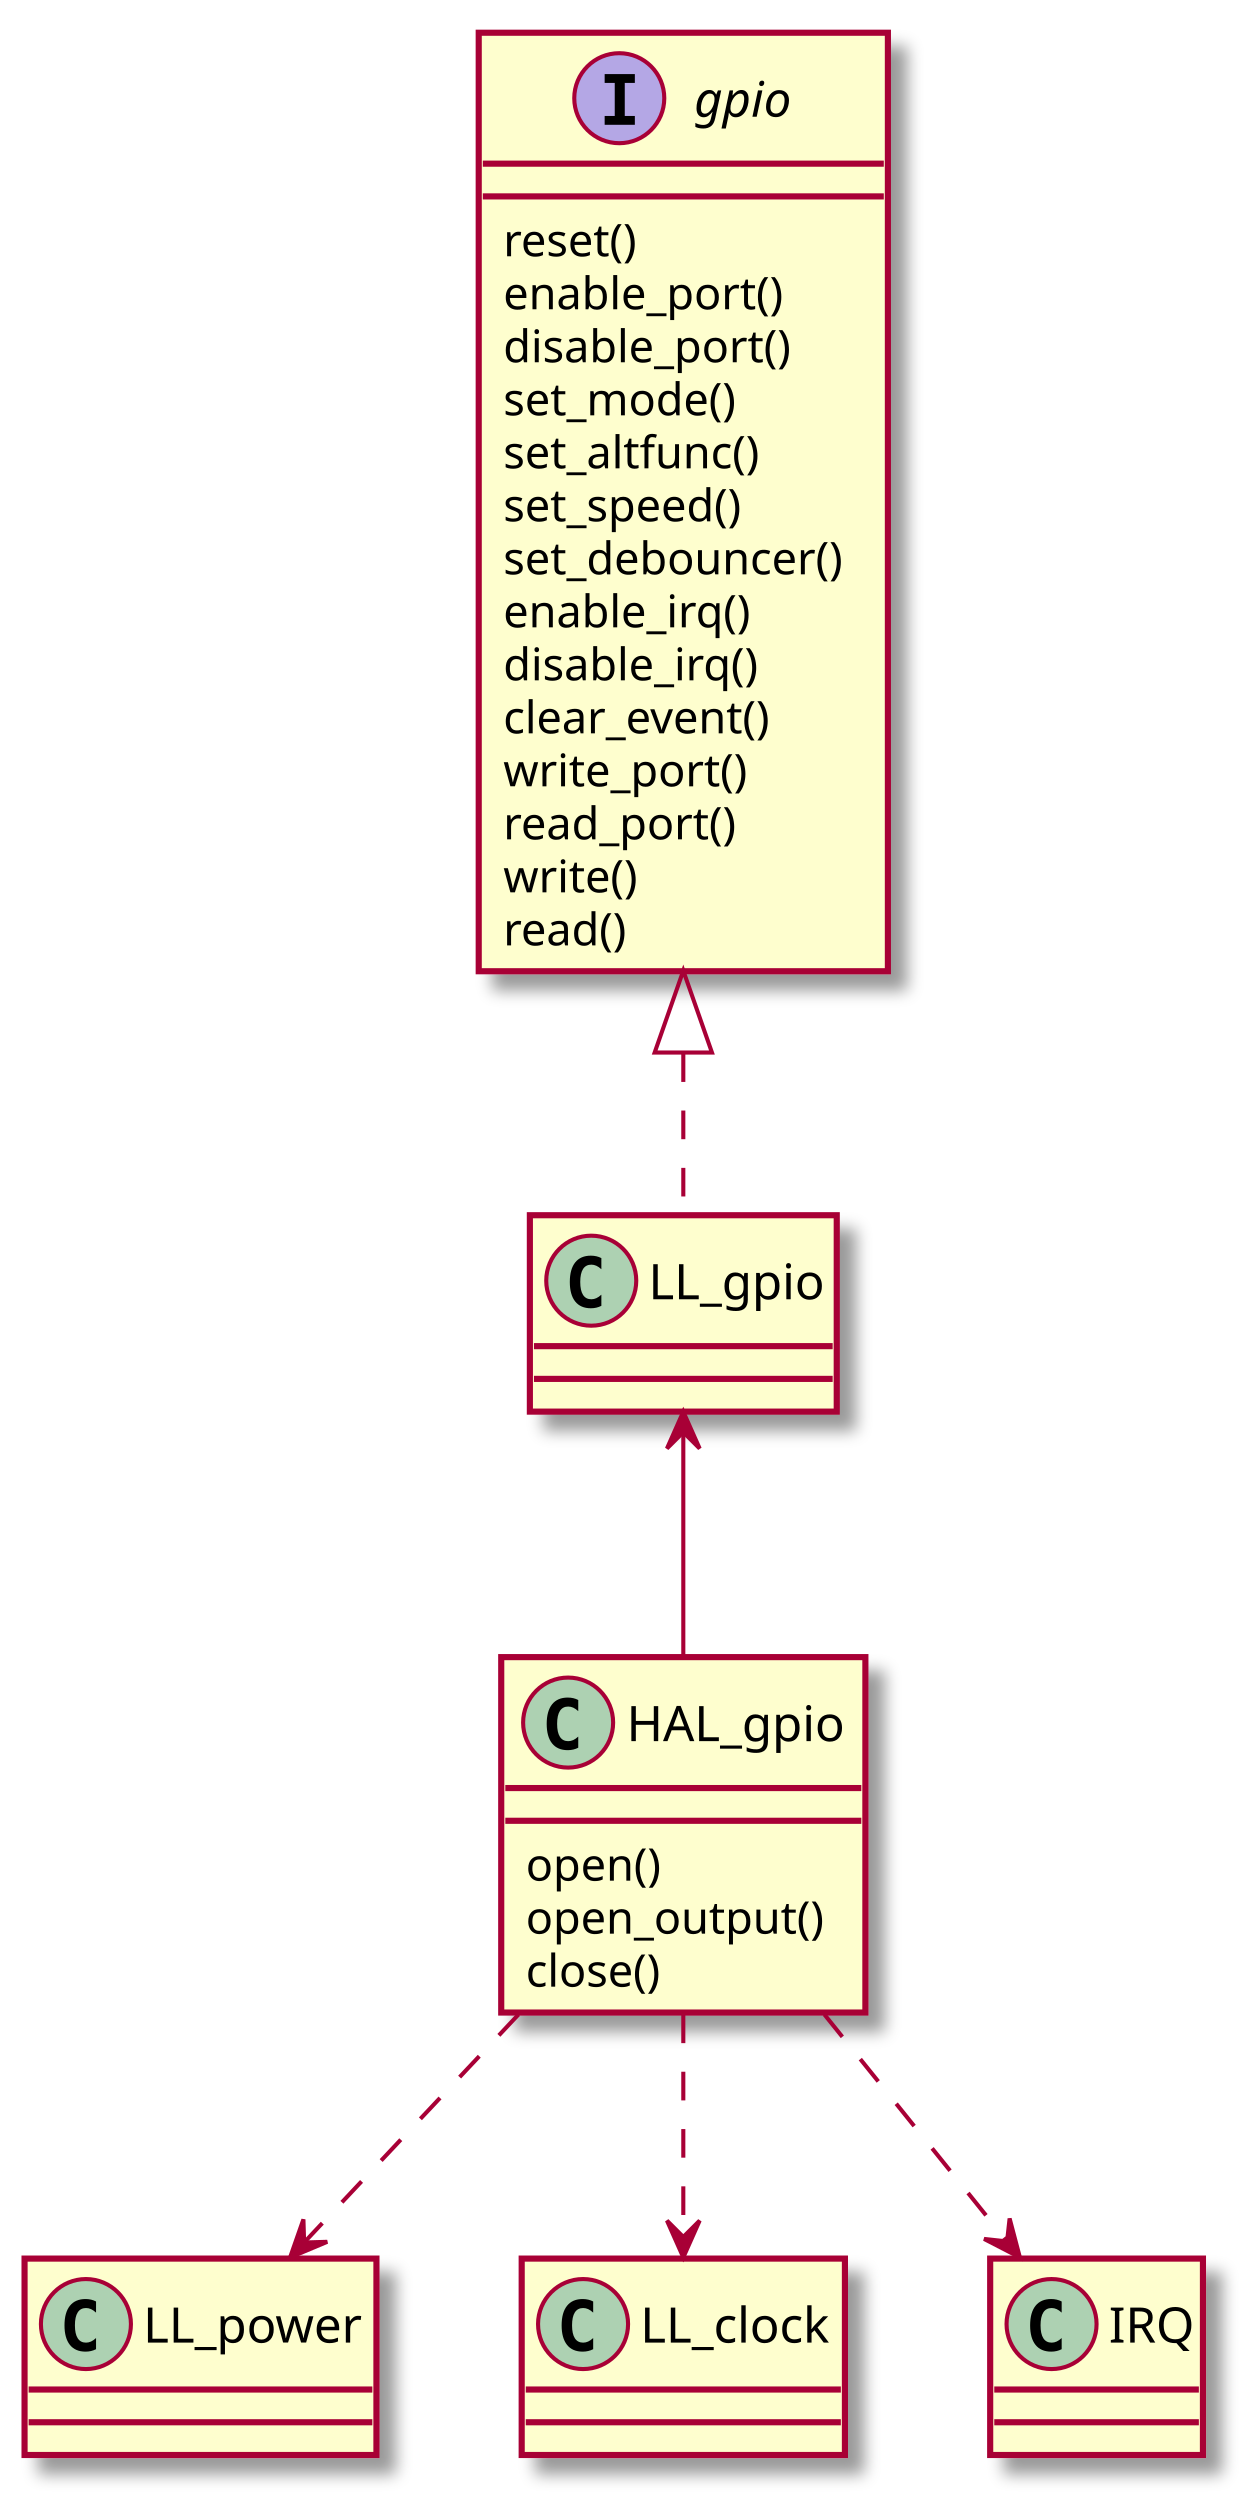
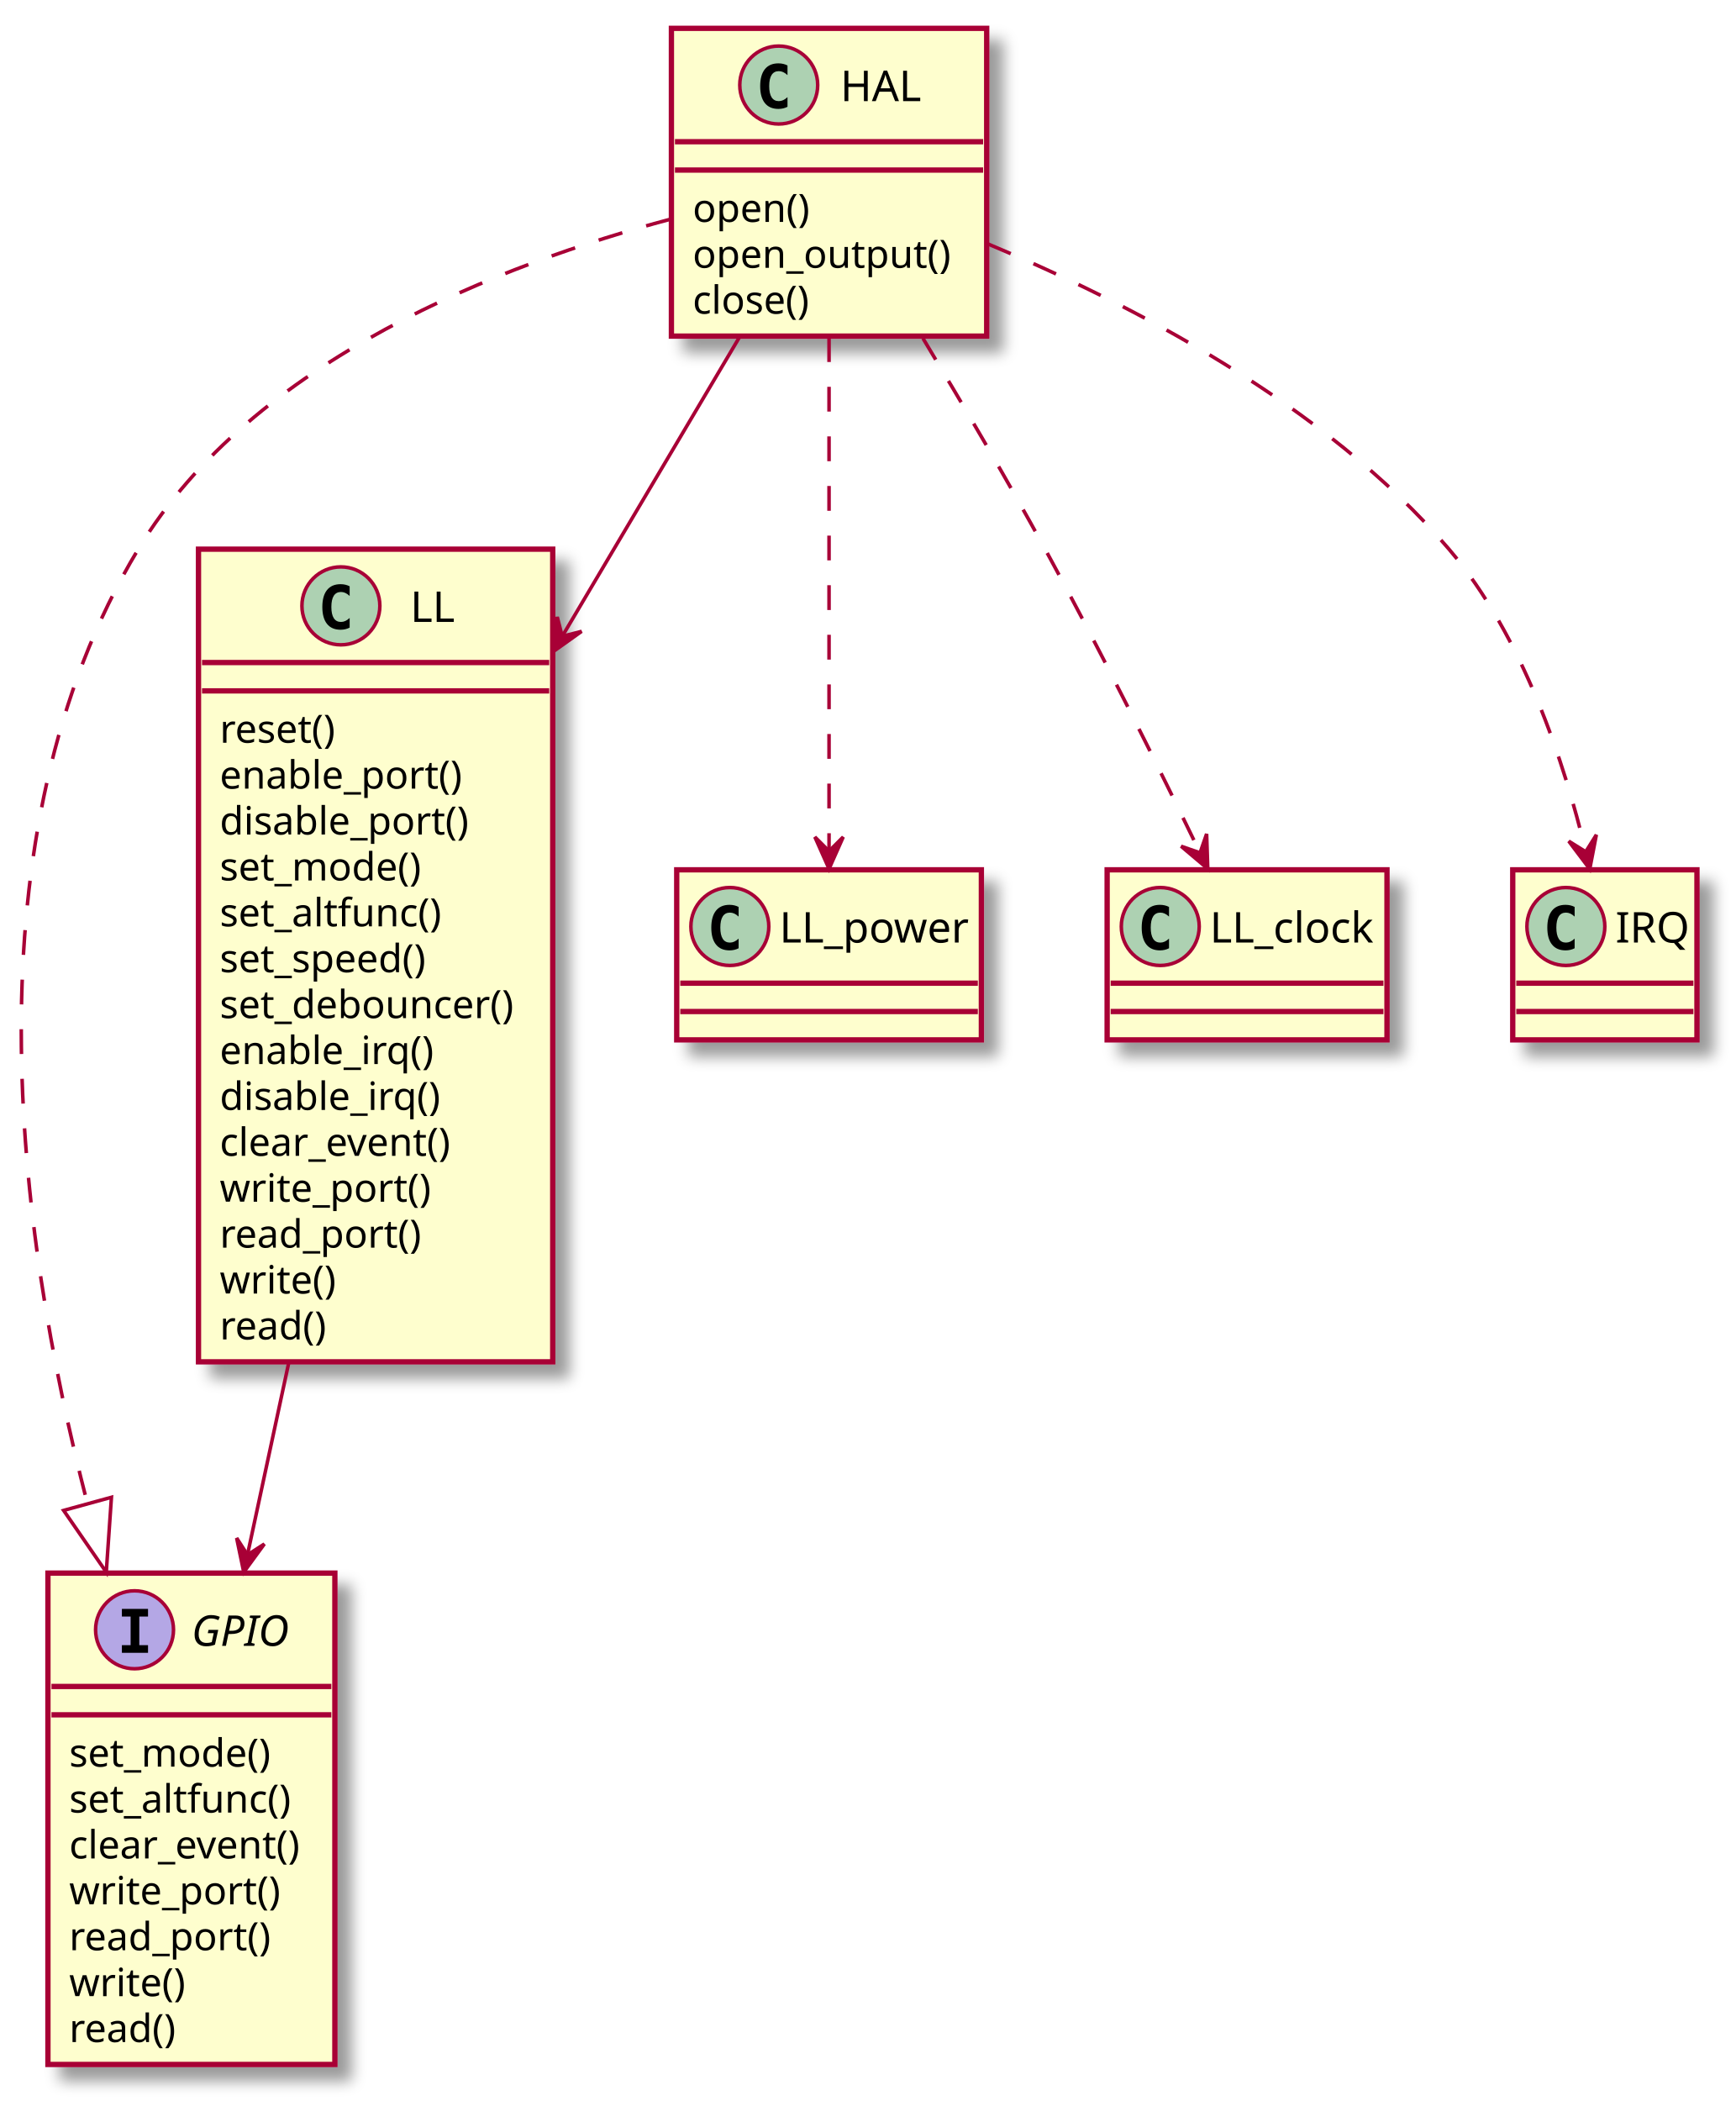
- <svg xmlns="http://www.w3.org/2000/svg" contentScriptType="application/ecmascript" contentStyleType="text/css" height="611px" preserveAspectRatio="none" style="width:305px;height:611px;" version="1.1" viewBox="0 0 305 611" width="305px" zoomAndPan="magnify">
+ <svg xmlns="http://www.w3.org/2000/svg" contentScriptType="application/ecmascript" contentStyleType="text/css" height="593px" preserveAspectRatio="none" style="width:490px;height:593px;" version="1.1" viewBox="0 0 490 593" width="490px" zoomAndPan="magnify">
  <defs>
-     <filter height="300%" id="fm2ohuc4pxy4c" width="300%" x="-1" y="-1">
+     <filter height="300%" id="f18tn0uzt6a8j" width="300%" x="-1" y="-1">
      <feGaussianBlur result="blurOut" stdDeviation="2.0" />
      <feColorMatrix in="blurOut" result="blurOut2" type="matrix" values="0 0 0 0 0 0 0 0 0 0 0 0 0 0 0 0 0 0 .4 0" />
      <feOffset dx="4.0" dy="4.0" in="blurOut2" result="blurOut3" />
      <feBlend in="SourceGraphic" in2="blurOut3" mode="normal" />
    </filter>
  </defs>
  <g>
-     <rect fill="#FEFECE" filter="url(#fm2ohuc4pxy4c)" height="229.371" id="gpio" style="stroke: #A80036; stroke-width: 1.5;" width="100" x="117" y="8" />
-     <ellipse cx="151.35" cy="24" fill="#B4A7E5" rx="11" ry="11" style="stroke: #A80036; stroke-width: 1.0;" />
-     <path d="M147.778,20.265 L147.778,18.107 L155.157,18.107 L155.157,20.265 L152.692,20.265 L152.692,28.342 L155.157,28.342 L155.157,30.5 L147.778,30.5 L147.778,28.342 L150.243,28.342 L150.243,20.265 Z " />
-     <text fill="#000000" font-family="sans-serif" font-size="12" font-style="italic" lengthAdjust="spacingAndGlyphs" textLength="25" x="169.65" y="28.535">gpio</text>
-     <line style="stroke: #A80036; stroke-width: 1.5;" x1="118" x2="216" y1="40" y2="40" />
-     <line style="stroke: #A80036; stroke-width: 1.5;" x1="118" x2="216" y1="48" y2="48" />
-     <text fill="#000000" font-family="sans-serif" font-size="11" lengthAdjust="spacingAndGlyphs" textLength="35" x="123" y="62.635">reset()</text>
-     <text fill="#000000" font-family="sans-serif" font-size="11" lengthAdjust="spacingAndGlyphs" textLength="72" x="123" y="75.59">enable_port()</text>
-     <text fill="#000000" font-family="sans-serif" font-size="11" lengthAdjust="spacingAndGlyphs" textLength="75" x="123" y="88.545">disable_port()</text>
-     <text fill="#000000" font-family="sans-serif" font-size="11" lengthAdjust="spacingAndGlyphs" textLength="60" x="123" y="101.5">set_mode()</text>
-     <text fill="#000000" font-family="sans-serif" font-size="11" lengthAdjust="spacingAndGlyphs" textLength="67" x="123" y="114.455">set_altfunc()</text>
-     <text fill="#000000" font-family="sans-serif" font-size="11" lengthAdjust="spacingAndGlyphs" textLength="62" x="123" y="127.41">set_speed()</text>
-     <text fill="#000000" font-family="sans-serif" font-size="11" lengthAdjust="spacingAndGlyphs" textLength="88" x="123" y="140.365">set_debouncer()</text>
-     <text fill="#000000" font-family="sans-serif" font-size="11" lengthAdjust="spacingAndGlyphs" textLength="64" x="123" y="153.32">enable_irq()</text>
-     <text fill="#000000" font-family="sans-serif" font-size="11" lengthAdjust="spacingAndGlyphs" textLength="67" x="123" y="166.275">disable_irq()</text>
-     <text fill="#000000" font-family="sans-serif" font-size="11" lengthAdjust="spacingAndGlyphs" textLength="69" x="123" y="179.231">clear_event()</text>
-     <text fill="#000000" font-family="sans-serif" font-size="11" lengthAdjust="spacingAndGlyphs" textLength="63" x="123" y="192.185">write_port()</text>
-     <text fill="#000000" font-family="sans-serif" font-size="11" lengthAdjust="spacingAndGlyphs" textLength="61" x="123" y="205.141">read_port()</text>
-     <text fill="#000000" font-family="sans-serif" font-size="11" lengthAdjust="spacingAndGlyphs" textLength="34" x="123" y="218.096">write()</text>
-     <text fill="#000000" font-family="sans-serif" font-size="11" lengthAdjust="spacingAndGlyphs" textLength="32" x="123" y="231.051">read()</text>
-     <rect fill="#FEFECE" filter="url(#fm2ohuc4pxy4c)" height="48" id="LL_gpio" style="stroke: #A80036; stroke-width: 1.5;" width="75" x="129.5" y="297" />
-     <ellipse cx="144.5" cy="313" fill="#ADD1B2" rx="11" ry="11" style="stroke: #A80036; stroke-width: 1.0;" />
-     <path d="M146.973,319.143 Q146.392,319.442 145.753,319.591 Q145.114,319.741 144.408,319.741 Q141.901,319.741 140.582,318.089 Q139.262,316.437 139.262,313.316 Q139.262,310.187 140.582,308.535 Q141.901,306.883 144.408,306.883 Q145.114,306.883 145.761,307.032 Q146.409,307.182 146.973,307.481 L146.973,310.203 Q146.342,309.622 145.749,309.352 Q145.155,309.082 144.524,309.082 Q143.18,309.082 142.495,310.149 Q141.81,311.216 141.81,313.316 Q141.81,315.408 142.495,316.474 Q143.18,317.541 144.524,317.541 Q145.155,317.541 145.749,317.271 Q146.342,317.002 146.973,316.42 Z " />
-     <text fill="#000000" font-family="sans-serif" font-size="12" lengthAdjust="spacingAndGlyphs" textLength="43" x="158.5" y="317.535">LL_gpio</text>
-     <line style="stroke: #A80036; stroke-width: 1.5;" x1="130.5" x2="203.5" y1="329" y2="329" />
-     <line style="stroke: #A80036; stroke-width: 1.5;" x1="130.5" x2="203.5" y1="337" y2="337" />
-     <rect fill="#FEFECE" filter="url(#fm2ohuc4pxy4c)" height="86.865" id="HAL_gpio" style="stroke: #A80036; stroke-width: 1.5;" width="89" x="122.5" y="405" />
-     <ellipse cx="138.85" cy="421" fill="#ADD1B2" rx="11" ry="11" style="stroke: #A80036; stroke-width: 1.0;" />
-     <path d="M141.323,427.143 Q140.742,427.442 140.103,427.591 Q139.464,427.741 138.758,427.741 Q136.251,427.741 134.931,426.089 Q133.612,424.437 133.612,421.316 Q133.612,418.187 134.931,416.535 Q136.251,414.883 138.758,414.883 Q139.464,414.883 140.111,415.032 Q140.759,415.182 141.323,415.481 L141.323,418.203 Q140.692,417.622 140.099,417.352 Q139.505,417.082 138.874,417.082 Q137.53,417.082 136.845,418.149 Q136.16,419.216 136.16,421.316 Q136.16,423.408 136.845,424.474 Q137.53,425.541 138.874,425.541 Q139.505,425.541 140.099,425.271 Q140.692,425.002 141.323,424.42 Z " />
-     <text fill="#000000" font-family="sans-serif" font-size="12" lengthAdjust="spacingAndGlyphs" textLength="54" x="153.15" y="425.535">HAL_gpio</text>
-     <line style="stroke: #A80036; stroke-width: 1.5;" x1="123.5" x2="210.5" y1="437" y2="437" />
-     <line style="stroke: #A80036; stroke-width: 1.5;" x1="123.5" x2="210.5" y1="445" y2="445" />
-     <text fill="#000000" font-family="sans-serif" font-size="11" lengthAdjust="spacingAndGlyphs" textLength="35" x="128.5" y="459.635">open()</text>
-     <text fill="#000000" font-family="sans-serif" font-size="11" lengthAdjust="spacingAndGlyphs" textLength="77" x="128.5" y="472.59">open_output()</text>
-     <text fill="#000000" font-family="sans-serif" font-size="11" lengthAdjust="spacingAndGlyphs" textLength="36" x="128.5" y="485.545">close()</text>
-     <rect fill="#FEFECE" filter="url(#fm2ohuc4pxy4c)" height="48" id="LL_power" style="stroke: #A80036; stroke-width: 1.5;" width="86" x="6" y="552" />
-     <ellipse cx="21" cy="568" fill="#ADD1B2" rx="11" ry="11" style="stroke: #A80036; stroke-width: 1.0;" />
-     <path d="M23.473,574.143 Q22.892,574.442 22.253,574.591 Q21.614,574.741 20.908,574.741 Q18.401,574.741 17.081,573.089 Q15.762,571.437 15.762,568.316 Q15.762,565.187 17.081,563.535 Q18.401,561.883 20.908,561.883 Q21.614,561.883 22.261,562.032 Q22.909,562.182 23.473,562.481 L23.473,565.203 Q22.842,564.622 22.249,564.352 Q21.655,564.082 21.024,564.082 Q19.68,564.082 18.995,565.149 Q18.31,566.216 18.31,568.316 Q18.31,570.408 18.995,571.474 Q19.68,572.541 21.024,572.541 Q21.655,572.541 22.249,572.271 Q22.842,572.001 23.473,571.42 Z " />
-     <text fill="#000000" font-family="sans-serif" font-size="12" lengthAdjust="spacingAndGlyphs" textLength="54" x="35" y="572.535">LL_power</text>
-     <line style="stroke: #A80036; stroke-width: 1.5;" x1="7" x2="91" y1="584" y2="584" />
-     <line style="stroke: #A80036; stroke-width: 1.5;" x1="7" x2="91" y1="592" y2="592" />
-     <rect fill="#FEFECE" filter="url(#fm2ohuc4pxy4c)" height="48" id="LL_clock" style="stroke: #A80036; stroke-width: 1.5;" width="79" x="127.5" y="552" />
-     <ellipse cx="142.5" cy="568" fill="#ADD1B2" rx="11" ry="11" style="stroke: #A80036; stroke-width: 1.0;" />
-     <path d="M144.973,574.143 Q144.392,574.442 143.753,574.591 Q143.114,574.741 142.408,574.741 Q139.901,574.741 138.582,573.089 Q137.262,571.437 137.262,568.316 Q137.262,565.187 138.582,563.535 Q139.901,561.883 142.408,561.883 Q143.114,561.883 143.761,562.032 Q144.409,562.182 144.973,562.481 L144.973,565.203 Q144.342,564.622 143.749,564.352 Q143.155,564.082 142.524,564.082 Q141.18,564.082 140.495,565.149 Q139.81,566.216 139.81,568.316 Q139.81,570.408 140.495,571.474 Q141.18,572.541 142.524,572.541 Q143.155,572.541 143.749,572.271 Q144.342,572.001 144.973,571.42 Z " />
-     <text fill="#000000" font-family="sans-serif" font-size="12" lengthAdjust="spacingAndGlyphs" textLength="47" x="156.5" y="572.535">LL_clock</text>
-     <line style="stroke: #A80036; stroke-width: 1.5;" x1="128.5" x2="205.5" y1="584" y2="584" />
-     <line style="stroke: #A80036; stroke-width: 1.5;" x1="128.5" x2="205.5" y1="592" y2="592" />
-     <rect fill="#FEFECE" filter="url(#fm2ohuc4pxy4c)" height="48" id="IRQ" style="stroke: #A80036; stroke-width: 1.5;" width="52" x="242" y="552" />
-     <ellipse cx="257" cy="568" fill="#ADD1B2" rx="11" ry="11" style="stroke: #A80036; stroke-width: 1.0;" />
-     <path d="M259.473,574.143 Q258.892,574.442 258.253,574.591 Q257.614,574.741 256.908,574.741 Q254.401,574.741 253.082,573.089 Q251.762,571.437 251.762,568.316 Q251.762,565.187 253.082,563.535 Q254.401,561.883 256.908,561.883 Q257.614,561.883 258.261,562.032 Q258.909,562.182 259.473,562.481 L259.473,565.203 Q258.842,564.622 258.249,564.352 Q257.655,564.082 257.024,564.082 Q255.68,564.082 254.995,565.149 Q254.31,566.216 254.31,568.316 Q254.31,570.408 254.995,571.474 Q255.68,572.541 257.024,572.541 Q257.655,572.541 258.249,572.271 Q258.842,572.001 259.473,571.42 Z " />
-     <text fill="#000000" font-family="sans-serif" font-size="12" lengthAdjust="spacingAndGlyphs" textLength="20" x="271" y="572.535">IRQ</text>
-     <line style="stroke: #A80036; stroke-width: 1.5;" x1="243" x2="293" y1="584" y2="584" />
-     <line style="stroke: #A80036; stroke-width: 1.5;" x1="243" x2="293" y1="592" y2="592" />
-     <path d="M167,257.42 C167,272.33 167,285.96 167,296.68 " fill="none" id="gpio&lt;-LL_gpio" style="stroke: #A80036; stroke-width: 1.0; stroke-dasharray: 7.0,7.0;" />
-     <polygon fill="none" points="160,257.24,167,237.24,174,257.24,160,257.24" style="stroke: #A80036; stroke-width: 1.0;" />
-     <path d="M167,350.29 C167,366.38 167,386.83 167,404.83 " fill="none" id="LL_gpio&lt;-HAL_gpio" style="stroke: #A80036; stroke-width: 1.0;" />
-     <polygon fill="#A80036" points="167,345.02,163,354.02,167,350.02,171,354.02,167,345.02" style="stroke: #A80036; stroke-width: 1.0;" />
-     <path d="M126.72,492.34 C109.49,510.67 89.88,531.53 74.67,547.7 " fill="none" id="HAL_gpio-&gt;LL_power" style="stroke: #A80036; stroke-width: 1.0; stroke-dasharray: 7.0,7.0;" />
-     <polygon fill="#A80036" points="70.9,551.71,79.981,547.898,74.327,548.069,74.156,542.415,70.9,551.71" style="stroke: #A80036; stroke-width: 1.0;" />
-     <path d="M167,492.34 C167,510.2 167,530.47 167,546.46 " fill="none" id="HAL_gpio-&gt;LL_clock" style="stroke: #A80036; stroke-width: 1.0; stroke-dasharray: 7.0,7.0;" />
-     <polygon fill="#A80036" points="167,551.71,171,542.71,167,546.71,163,542.71,167,551.71" style="stroke: #A80036; stroke-width: 1.0;" />
-     <path d="M201.48,492.34 C216.23,510.67 233.01,531.53 246.03,547.7 " fill="none" id="HAL_gpio-&gt;IRQ" style="stroke: #A80036; stroke-width: 1.0; stroke-dasharray: 7.0,7.0;" />
-     <polygon fill="#A80036" points="249.26,551.71,246.749,542.187,246.131,547.81,240.508,547.193,249.26,551.71" style="stroke: #A80036; stroke-width: 1.0;" />
+     <rect fill="#FEFECE" filter="url(#f18tn0uzt6a8j)" height="138.685" id="GPIO" style="stroke: #A80036; stroke-width: 1.5;" width="81" x="13.53" y="444" />
+     <ellipse cx="37.98" cy="460" fill="#B4A7E5" rx="11" ry="11" style="stroke: #A80036; stroke-width: 1.0;" />
+     <path d="M34.408,456.265 L34.408,454.107 L41.787,454.107 L41.787,456.265 L39.322,456.265 L39.322,464.342 L41.787,464.342 L41.787,466.5 L34.408,466.5 L34.408,464.342 L36.873,464.342 L36.873,456.265 Z " />
+     <text fill="#000000" font-family="sans-serif" font-size="12" font-style="italic" lengthAdjust="spacingAndGlyphs" textLength="28" x="54.08" y="464.535">GPIO</text>
+     <line style="stroke: #A80036; stroke-width: 1.5;" x1="14.53" x2="93.53" y1="476" y2="476" />
+     <line style="stroke: #A80036; stroke-width: 1.5;" x1="14.53" x2="93.53" y1="484" y2="484" />
+     <text fill="#000000" font-family="sans-serif" font-size="11" lengthAdjust="spacingAndGlyphs" textLength="60" x="19.53" y="498.635">set_mode()</text>
+     <text fill="#000000" font-family="sans-serif" font-size="11" lengthAdjust="spacingAndGlyphs" textLength="67" x="19.53" y="511.59">set_altfunc()</text>
+     <text fill="#000000" font-family="sans-serif" font-size="11" lengthAdjust="spacingAndGlyphs" textLength="69" x="19.53" y="524.545">clear_event()</text>
+     <text fill="#000000" font-family="sans-serif" font-size="11" lengthAdjust="spacingAndGlyphs" textLength="63" x="19.53" y="537.5">write_port()</text>
+     <text fill="#000000" font-family="sans-serif" font-size="11" lengthAdjust="spacingAndGlyphs" textLength="61" x="19.53" y="550.455">read_port()</text>
+     <text fill="#000000" font-family="sans-serif" font-size="11" lengthAdjust="spacingAndGlyphs" textLength="34" x="19.53" y="563.41">write()</text>
+     <text fill="#000000" font-family="sans-serif" font-size="11" lengthAdjust="spacingAndGlyphs" textLength="32" x="19.53" y="576.365">read()</text>
+     <rect fill="#FEFECE" filter="url(#f18tn0uzt6a8j)" height="229.371" id="LL" style="stroke: #A80036; stroke-width: 1.5;" width="100" x="56.03" y="155" />
+     <ellipse cx="96.23" cy="171" fill="#ADD1B2" rx="11" ry="11" style="stroke: #A80036; stroke-width: 1.0;" />
+     <path d="M98.703,177.143 Q98.122,177.442 97.483,177.591 Q96.844,177.741 96.138,177.741 Q93.631,177.741 92.311,176.089 Q90.992,174.437 90.992,171.316 Q90.992,168.186 92.311,166.535 Q93.631,164.883 96.138,164.883 Q96.844,164.883 97.491,165.032 Q98.139,165.182 98.703,165.481 L98.703,168.203 Q98.072,167.622 97.479,167.352 Q96.885,167.083 96.254,167.083 Q94.91,167.083 94.225,168.149 Q93.54,169.216 93.54,171.316 Q93.54,173.408 94.225,174.474 Q94.91,175.541 96.254,175.541 Q96.885,175.541 97.479,175.271 Q98.072,175.001 98.703,174.42 Z " />
+     <text fill="#000000" font-family="sans-serif" font-size="12" lengthAdjust="spacingAndGlyphs" textLength="12" x="115.83" y="175.535">LL</text>
+     <line style="stroke: #A80036; stroke-width: 1.5;" x1="57.03" x2="155.03" y1="187" y2="187" />
+     <line style="stroke: #A80036; stroke-width: 1.5;" x1="57.03" x2="155.03" y1="195" y2="195" />
+     <text fill="#000000" font-family="sans-serif" font-size="11" lengthAdjust="spacingAndGlyphs" textLength="35" x="62.03" y="209.635">reset()</text>
+     <text fill="#000000" font-family="sans-serif" font-size="11" lengthAdjust="spacingAndGlyphs" textLength="72" x="62.03" y="222.59">enable_port()</text>
+     <text fill="#000000" font-family="sans-serif" font-size="11" lengthAdjust="spacingAndGlyphs" textLength="75" x="62.03" y="235.545">disable_port()</text>
+     <text fill="#000000" font-family="sans-serif" font-size="11" lengthAdjust="spacingAndGlyphs" textLength="60" x="62.03" y="248.5">set_mode()</text>
+     <text fill="#000000" font-family="sans-serif" font-size="11" lengthAdjust="spacingAndGlyphs" textLength="67" x="62.03" y="261.455">set_altfunc()</text>
+     <text fill="#000000" font-family="sans-serif" font-size="11" lengthAdjust="spacingAndGlyphs" textLength="62" x="62.03" y="274.41">set_speed()</text>
+     <text fill="#000000" font-family="sans-serif" font-size="11" lengthAdjust="spacingAndGlyphs" textLength="88" x="62.03" y="287.365">set_debouncer()</text>
+     <text fill="#000000" font-family="sans-serif" font-size="11" lengthAdjust="spacingAndGlyphs" textLength="64" x="62.03" y="300.32">enable_irq()</text>
+     <text fill="#000000" font-family="sans-serif" font-size="11" lengthAdjust="spacingAndGlyphs" textLength="67" x="62.03" y="313.275">disable_irq()</text>
+     <text fill="#000000" font-family="sans-serif" font-size="11" lengthAdjust="spacingAndGlyphs" textLength="69" x="62.03" y="326.231">clear_event()</text>
+     <text fill="#000000" font-family="sans-serif" font-size="11" lengthAdjust="spacingAndGlyphs" textLength="63" x="62.03" y="339.185">write_port()</text>
+     <text fill="#000000" font-family="sans-serif" font-size="11" lengthAdjust="spacingAndGlyphs" textLength="61" x="62.03" y="352.141">read_port()</text>
+     <text fill="#000000" font-family="sans-serif" font-size="11" lengthAdjust="spacingAndGlyphs" textLength="34" x="62.03" y="365.096">write()</text>
+     <text fill="#000000" font-family="sans-serif" font-size="11" lengthAdjust="spacingAndGlyphs" textLength="32" x="62.03" y="378.051">read()</text>
+     <rect fill="#FEFECE" filter="url(#f18tn0uzt6a8j)" height="86.865" id="HAL" style="stroke: #A80036; stroke-width: 1.5;" width="89" x="189.53" y="8" />
+     <ellipse cx="219.83" cy="24" fill="#ADD1B2" rx="11" ry="11" style="stroke: #A80036; stroke-width: 1.0;" />
+     <path d="M222.303,30.143 Q221.722,30.442 221.083,30.591 Q220.444,30.741 219.738,30.741 Q217.231,30.741 215.911,29.089 Q214.592,27.437 214.592,24.316 Q214.592,21.186 215.911,19.535 Q217.231,17.883 219.738,17.883 Q220.444,17.883 221.091,18.032 Q221.739,18.182 222.303,18.48 L222.303,21.203 Q221.672,20.622 221.079,20.352 Q220.485,20.082 219.854,20.082 Q218.51,20.082 217.825,21.149 Q217.14,22.216 217.14,24.316 Q217.14,26.408 217.825,27.474 Q218.51,28.541 219.854,28.541 Q220.485,28.541 221.079,28.271 Q221.672,28.002 222.303,27.42 Z " />
+     <text fill="#000000" font-family="sans-serif" font-size="12" lengthAdjust="spacingAndGlyphs" textLength="23" x="237.23" y="28.535">HAL</text>
+     <line style="stroke: #A80036; stroke-width: 1.5;" x1="190.53" x2="277.53" y1="40" y2="40" />
+     <line style="stroke: #A80036; stroke-width: 1.5;" x1="190.53" x2="277.53" y1="48" y2="48" />
+     <text fill="#000000" font-family="sans-serif" font-size="11" lengthAdjust="spacingAndGlyphs" textLength="35" x="195.53" y="62.635">open()</text>
+     <text fill="#000000" font-family="sans-serif" font-size="11" lengthAdjust="spacingAndGlyphs" textLength="77" x="195.53" y="75.59">open_output()</text>
+     <text fill="#000000" font-family="sans-serif" font-size="11" lengthAdjust="spacingAndGlyphs" textLength="36" x="195.53" y="88.545">close()</text>
+     <rect fill="#FEFECE" filter="url(#f18tn0uzt6a8j)" height="48" id="LL_power" style="stroke: #A80036; stroke-width: 1.5;" width="86" x="191.03" y="245.5" />
+     <ellipse cx="206.03" cy="261.5" fill="#ADD1B2" rx="11" ry="11" style="stroke: #A80036; stroke-width: 1.0;" />
+     <path d="M208.503,267.643 Q207.922,267.942 207.283,268.091 Q206.644,268.241 205.938,268.241 Q203.431,268.241 202.112,266.589 Q200.792,264.937 200.792,261.816 Q200.792,258.687 202.112,257.035 Q203.431,255.383 205.938,255.383 Q206.644,255.383 207.291,255.532 Q207.939,255.682 208.503,255.981 L208.503,258.703 Q207.872,258.122 207.279,257.852 Q206.685,257.582 206.054,257.582 Q204.71,257.582 204.025,258.649 Q203.34,259.716 203.34,261.816 Q203.34,263.908 204.025,264.974 Q204.71,266.041 206.054,266.041 Q206.685,266.041 207.279,265.771 Q207.872,265.502 208.503,264.92 Z " />
+     <text fill="#000000" font-family="sans-serif" font-size="12" lengthAdjust="spacingAndGlyphs" textLength="54" x="220.03" y="266.035">LL_power</text>
+     <line style="stroke: #A80036; stroke-width: 1.5;" x1="192.03" x2="276.03" y1="277.5" y2="277.5" />
+     <line style="stroke: #A80036; stroke-width: 1.5;" x1="192.03" x2="276.03" y1="285.5" y2="285.5" />
+     <rect fill="#FEFECE" filter="url(#f18tn0uzt6a8j)" height="48" id="LL_clock" style="stroke: #A80036; stroke-width: 1.5;" width="79" x="312.53" y="245.5" />
+     <ellipse cx="327.53" cy="261.5" fill="#ADD1B2" rx="11" ry="11" style="stroke: #A80036; stroke-width: 1.0;" />
+     <path d="M330.003,267.643 Q329.422,267.942 328.783,268.091 Q328.144,268.241 327.438,268.241 Q324.931,268.241 323.611,266.589 Q322.292,264.937 322.292,261.816 Q322.292,258.687 323.611,257.035 Q324.931,255.383 327.438,255.383 Q328.144,255.383 328.791,255.532 Q329.439,255.682 330.003,255.981 L330.003,258.703 Q329.372,258.122 328.779,257.852 Q328.185,257.582 327.554,257.582 Q326.21,257.582 325.525,258.649 Q324.84,259.716 324.84,261.816 Q324.84,263.908 325.525,264.974 Q326.21,266.041 327.554,266.041 Q328.185,266.041 328.779,265.771 Q329.372,265.502 330.003,264.92 Z " />
+     <text fill="#000000" font-family="sans-serif" font-size="12" lengthAdjust="spacingAndGlyphs" textLength="47" x="341.53" y="266.035">LL_clock</text>
+     <line style="stroke: #A80036; stroke-width: 1.5;" x1="313.53" x2="390.53" y1="277.5" y2="277.5" />
+     <line style="stroke: #A80036; stroke-width: 1.5;" x1="313.53" x2="390.53" y1="285.5" y2="285.5" />
+     <rect fill="#FEFECE" filter="url(#f18tn0uzt6a8j)" height="48" id="IRQ" style="stroke: #A80036; stroke-width: 1.5;" width="52" x="427.03" y="245.5" />
+     <ellipse cx="442.03" cy="261.5" fill="#ADD1B2" rx="11" ry="11" style="stroke: #A80036; stroke-width: 1.0;" />
+     <path d="M444.503,267.643 Q443.922,267.942 443.283,268.091 Q442.644,268.241 441.938,268.241 Q439.431,268.241 438.111,266.589 Q436.792,264.937 436.792,261.816 Q436.792,258.687 438.111,257.035 Q439.431,255.383 441.938,255.383 Q442.644,255.383 443.291,255.532 Q443.939,255.682 444.503,255.981 L444.503,258.703 Q443.872,258.122 443.279,257.852 Q442.685,257.582 442.054,257.582 Q440.71,257.582 440.025,258.649 Q439.34,259.716 439.34,261.816 Q439.34,263.908 440.025,264.974 Q440.71,266.041 442.054,266.041 Q442.685,266.041 443.279,265.771 Q443.872,265.502 444.503,264.92 Z " />
+     <text fill="#000000" font-family="sans-serif" font-size="12" lengthAdjust="spacingAndGlyphs" textLength="20" x="456.03" y="266.035">IRQ</text>
+     <line style="stroke: #A80036; stroke-width: 1.5;" x1="428.03" x2="478.03" y1="277.5" y2="277.5" />
+     <line style="stroke: #A80036; stroke-width: 1.5;" x1="428.03" x2="478.03" y1="285.5" y2="285.5" />
+     <path d="M189.15,61.9 C142.37,74.35 71.46,101.31 39.03,155 C-9.91,236.02 4.72,347.26 24.59,424.03 " fill="none" id="HAL-&gt;GPIO" style="stroke: #A80036; stroke-width: 1.0; stroke-dasharray: 7.0,7.0;" />
+     <polygon fill="none" points="31.46,422.6,30,443.74,17.96,426.31,31.46,422.6" style="stroke: #A80036; stroke-width: 1.0;" />
+     <path d="M208.74,95.17 C194.5,119.22 176.15,150.17 158.91,179.26 " fill="none" id="HAL-&gt;LL" style="stroke: #A80036; stroke-width: 1.0;" />
+     <polygon fill="#A80036" points="156.16,183.91,164.184,178.199,158.705,179.606,157.298,174.127,156.16,183.91" style="stroke: #A80036; stroke-width: 1.0;" />
+     <path d="M234.03,95.17 C234.03,138.06 234.03,202.97 234.03,239.98 " fill="none" id="HAL-&gt;LL_power" style="stroke: #A80036; stroke-width: 1.0; stroke-dasharray: 7.0,7.0;" />
+     <polygon fill="#A80036" points="234.03,245.23,238.03,236.23,234.03,240.23,230.03,236.23,234.03,245.23" style="stroke: #A80036; stroke-width: 1.0;" />
+     <path d="M260.55,95.5 C271.52,113.68 284.19,135.2 295.03,155 C310.76,183.71 327.41,217.28 338.63,240.43 " fill="none" id="HAL-&gt;LL_clock" style="stroke: #A80036; stroke-width: 1.0; stroke-dasharray: 7.0,7.0;" />
+     <polygon fill="#A80036" points="340.94,245.21,340.618,235.366,338.761,240.71,333.418,238.853,340.94,245.21" style="stroke: #A80036; stroke-width: 1.0;" />
+     <path d="M278.88,68.85 C318.05,85.2 373.99,113.85 409.03,155 C430.01,179.64 441.63,215.4 447.59,240.17 " fill="none" id="HAL-&gt;IRQ" style="stroke: #A80036; stroke-width: 1.0; stroke-dasharray: 7.0,7.0;" />
+     <polygon fill="#A80036" points="448.77,245.28,450.635,235.609,447.642,240.409,442.842,237.415,448.77,245.28" style="stroke: #A80036; stroke-width: 1.0;" />
+     <path d="M81.63,384.06 C77.66,402.53 73.64,421.24 69.94,438.45 " fill="none" id="LL-&gt;GPIO" style="stroke: #A80036; stroke-width: 1.0;" />
+     <polygon fill="#A80036" points="68.81,443.74,74.623,435.789,69.867,438.853,66.804,434.098,68.81,443.74" style="stroke: #A80036; stroke-width: 1.0;" />
  </g>
</svg>
